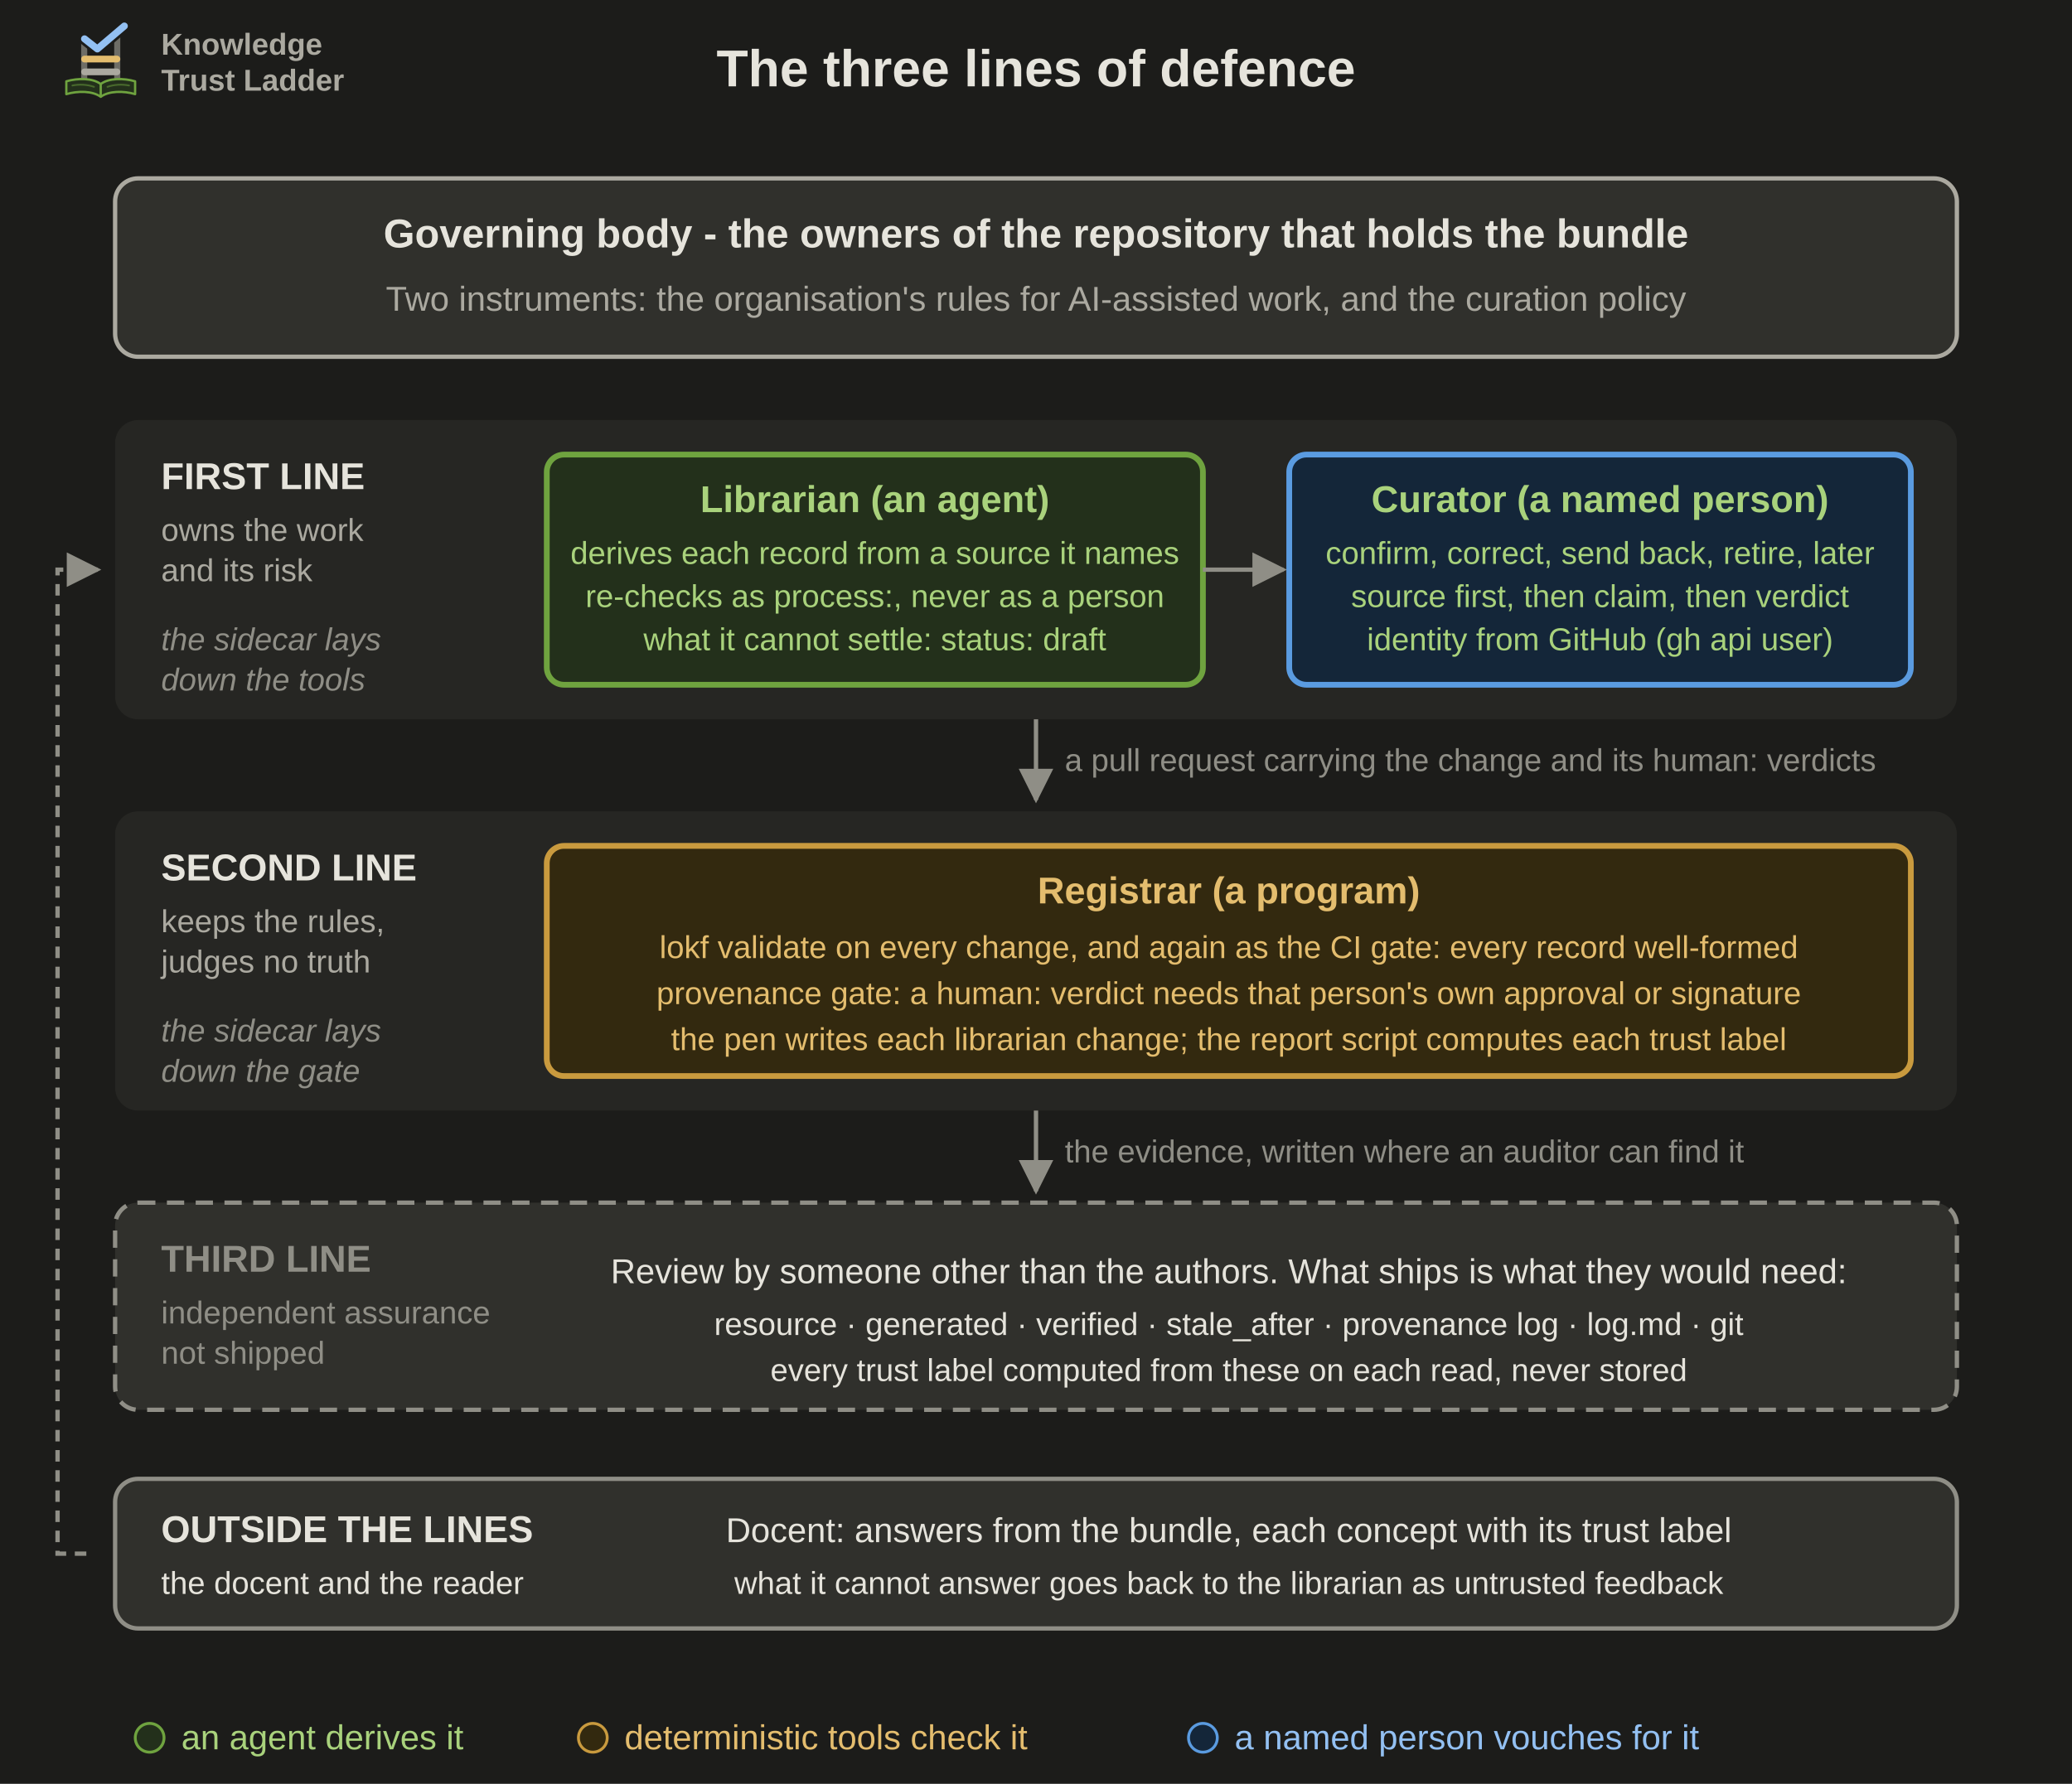
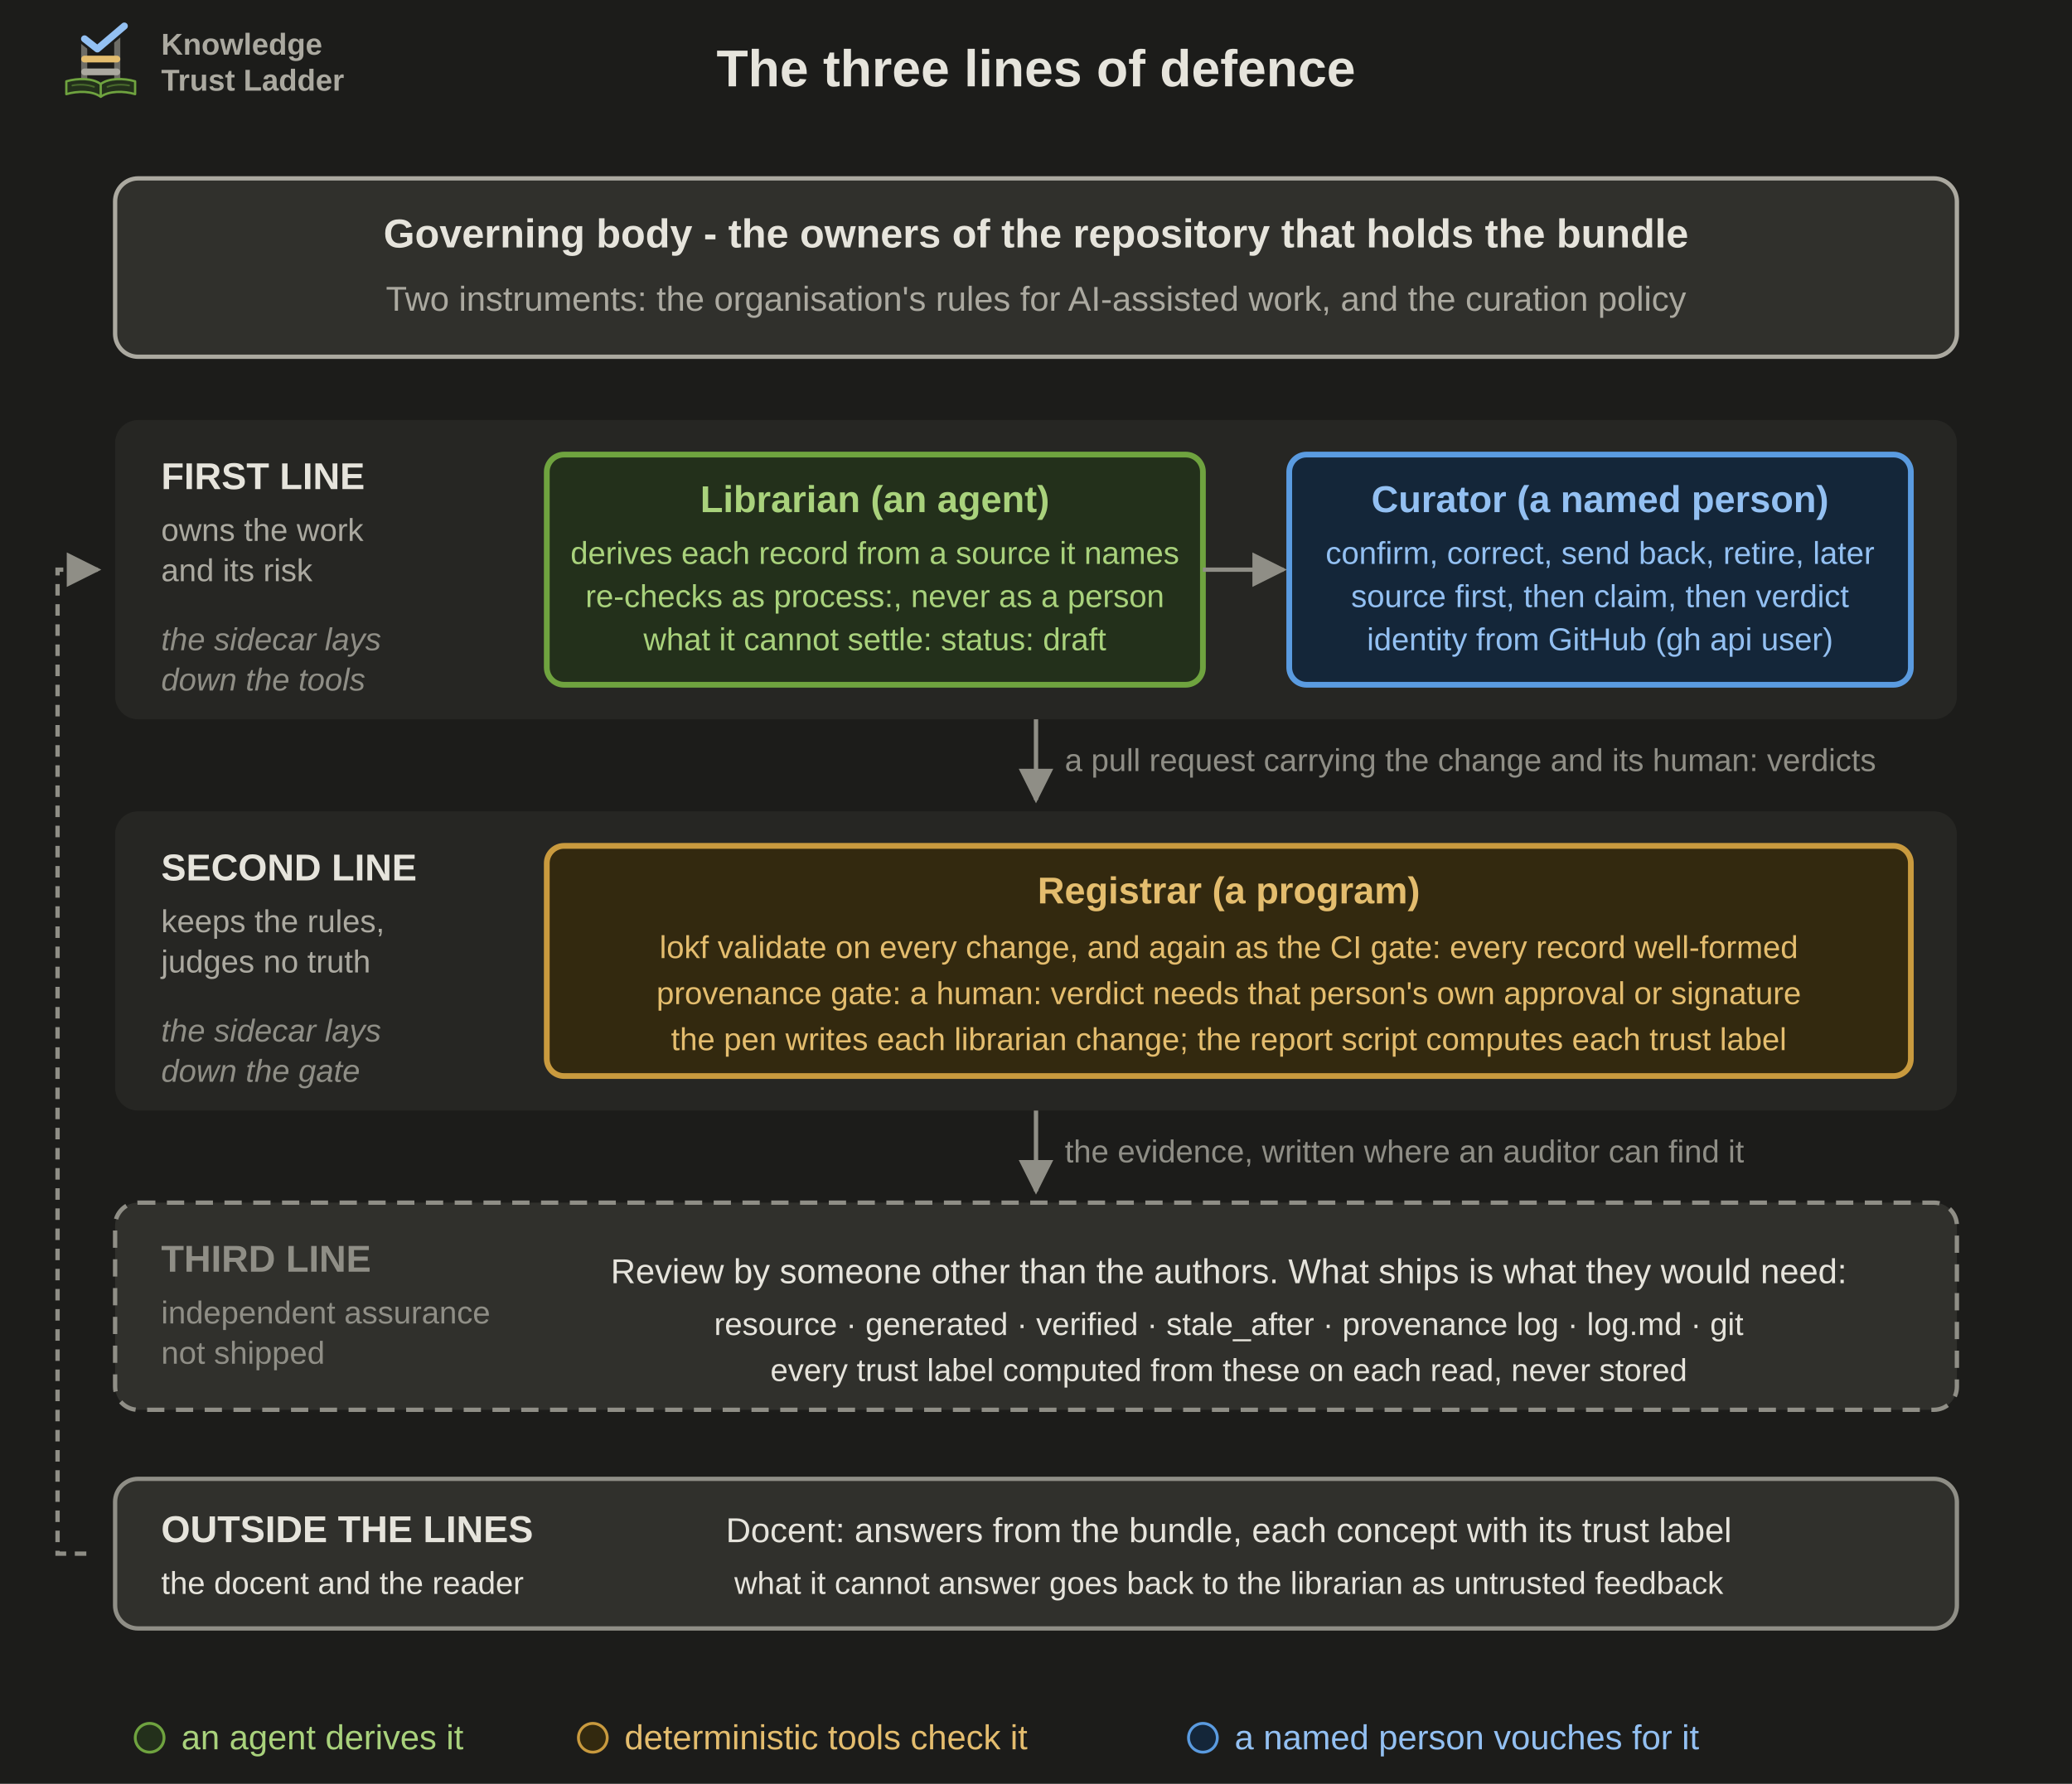
<svg xmlns="http://www.w3.org/2000/svg" width="720" height="620" viewBox="0 0 720 620" role="img" aria-labelledby="t d">
  <defs>
    <marker id="arrow" viewBox="0 0 10 10" refX="9" refY="5" markerWidth="8" markerHeight="8" orient="auto-start-reverse">
      <path d="M 0 0 L 10 5 L 0 10 z" fill="#8F8E86" />
    </marker>
  </defs>
  <rect width="720" height="620" fill="#1C1C1A" />
  <g transform="translate(20,6) scale(0.46875)">
    <rect x="17.5" y="12" width="4.5" height="38" rx="2.25" fill="#6E6D66" />
    <rect x="42" y="12" width="4.5" height="38" rx="2.25" fill="#6E6D66" />
    <rect x="17.5" y="38" width="29" height="5" rx="2.5" fill="#ABA9A0" />
    <rect x="17.5" y="28.5" width="29" height="5" rx="2.5" fill="#E4BD6E" />
    <path d="M20 16 L29.5 23.5 L49.5 6.5" fill="none" stroke="#1C1C1A" stroke-width="9" stroke-linecap="round" stroke-linejoin="round" />
    <path d="M20 16 L29.5 23.5 L49.5 6.5" fill="none" stroke="#93C0F2" stroke-width="5.2" stroke-linecap="round" stroke-linejoin="round" />
    <path d="M32 49.5 C26 45 15 45 6.5 47.5 v9.5 C15 54.5 26 54.5 32 59 C38 54.5 49 54.5 57.5 57 v-9.5 C49 45 38 45 32 49.5 z" fill="#23301B" stroke="#6FA33F" stroke-width="1.7" stroke-linejoin="round" />
    <line x1="32" y1="49.5" x2="32" y2="59" stroke="#6FA33F" stroke-width="1.7" />
    <path d="M11 50.6 C16 49.6 22 49.8 27 51.6 M37 51.6 C42 49.8 48 49.6 53 50.6" fill="none" stroke="#6FA33F" stroke-opacity=".5" stroke-width="1.3" stroke-linecap="round" />
  </g>
  <text x="56" y="19" font-family="Arial, sans-serif" font-size="10.5" font-weight="700" fill="#ABA9A0">Knowledge</text>
  <text x="56" y="31.5" font-family="Arial, sans-serif" font-size="10.5" font-weight="700" fill="#ABA9A0">Trust Ladder</text>
  <text x="360" y="30" text-anchor="middle" font-family="Arial, sans-serif" font-size="18" font-weight="700" fill="#E6E4DC">The three lines of defence</text>
  <g transform="translate(0,46)">
    <rect x="40" y="16" width="640" height="62" rx="8" fill="#30302C" stroke="#ABA9A0" stroke-width="1.5" />
    <text x="360" y="40" text-anchor="middle" font-family="Arial, sans-serif" font-size="14" font-weight="bold" fill="#E6E4DC">Governing body - the owners of the repository that holds the bundle</text>
    <text x="360" y="62" text-anchor="middle" font-family="Arial, sans-serif" font-size="12" fill="#ABA9A0">Two instruments: the organisation's rules for AI-assisted work, and the curation policy</text>
    <rect x="40" y="100" width="640" height="104" rx="8" fill="#262623" />
    <text x="56" y="124" font-family="Arial, sans-serif" font-size="13" font-weight="bold" fill="#E6E4DC">FIRST LINE</text>
    <text x="56" y="142" font-family="Arial, sans-serif" font-size="11" fill="#ABA9A0">owns the work</text>
    <text x="56" y="156" font-family="Arial, sans-serif" font-size="11" fill="#ABA9A0">and its risk</text>
    <text x="56" y="180" font-family="Arial, sans-serif" font-size="11" font-style="italic" fill="#8F8E86">the sidecar lays</text>
    <text x="56" y="194" font-family="Arial, sans-serif" font-size="11" font-style="italic" fill="#8F8E86">down the tools</text>
    <rect x="190" y="112" width="228" height="80" rx="6" fill="#23301B" stroke="#6FA33F" stroke-width="2" />
    <text x="304" y="132" text-anchor="middle" font-family="Arial, sans-serif" font-size="13" font-weight="bold" fill="#A9D27C">Librarian (an agent)</text>
    <text x="304" y="150" text-anchor="middle" font-family="Arial, sans-serif" font-size="11" fill="#A9D27C">derives each record from a source it names</text>
    <text x="304" y="165" text-anchor="middle" font-family="Arial, sans-serif" font-size="11" fill="#A9D27C">re-checks as process:, never as a person</text>
    <text x="304" y="180" text-anchor="middle" font-family="Arial, sans-serif" font-size="11" fill="#A9D27C">what it cannot settle: status: draft</text>
    <line x1="418" y1="152" x2="446" y2="152" stroke="#8F8E86" stroke-width="1.5" marker-end="url(#arrow)" />
    <rect x="448" y="112" width="216" height="80" rx="6" fill="#142639" stroke="#5A9BE0" stroke-width="2" />
-     <text x="556" y="132" text-anchor="middle" font-family="Arial, sans-serif" font-size="13" font-weight="bold" fill="#A9D27C">Curator (a named person)</text>
-     <text x="556" y="150" text-anchor="middle" font-family="Arial, sans-serif" font-size="11" fill="#A9D27C">confirm, correct, send back, retire, later</text>
-     <text x="556" y="165" text-anchor="middle" font-family="Arial, sans-serif" font-size="11" fill="#A9D27C">source first, then claim, then verdict</text>
-     <text x="556" y="180" text-anchor="middle" font-family="Arial, sans-serif" font-size="11" fill="#A9D27C">identity from GitHub (gh api user)</text>
+     <text x="556" y="132" text-anchor="middle" font-family="Arial, sans-serif" font-size="13" font-weight="bold" fill="#93C0F2">Curator (a named person)</text>
+     <text x="556" y="150" text-anchor="middle" font-family="Arial, sans-serif" font-size="11" fill="#93C0F2">confirm, correct, send back, retire, later</text>
+     <text x="556" y="165" text-anchor="middle" font-family="Arial, sans-serif" font-size="11" fill="#93C0F2">source first, then claim, then verdict</text>
+     <text x="556" y="180" text-anchor="middle" font-family="Arial, sans-serif" font-size="11" fill="#93C0F2">identity from GitHub (gh api user)</text>
    <line x1="360" y1="204" x2="360" y2="232" stroke="#8F8E86" stroke-width="1.5" marker-end="url(#arrow)" />
    <text x="370" y="222" font-family="Arial, sans-serif" font-size="11" fill="#8F8E86">a pull request carrying the change and its human: verdicts</text>
    <rect x="40" y="236" width="640" height="104" rx="8" fill="#262623" />
    <text x="56" y="260" font-family="Arial, sans-serif" font-size="13" font-weight="bold" fill="#E6E4DC">SECOND LINE</text>
    <text x="56" y="278" font-family="Arial, sans-serif" font-size="11" fill="#ABA9A0">keeps the rules,</text>
    <text x="56" y="292" font-family="Arial, sans-serif" font-size="11" fill="#ABA9A0">judges no truth</text>
    <text x="56" y="316" font-family="Arial, sans-serif" font-size="11" font-style="italic" fill="#8F8E86">the sidecar lays</text>
    <text x="56" y="330" font-family="Arial, sans-serif" font-size="11" font-style="italic" fill="#8F8E86">down the gate</text>
    <rect x="190" y="248" width="474" height="80" rx="6" fill="#33290F" stroke="#C99A3E" stroke-width="2" />
    <text x="427" y="268" text-anchor="middle" font-family="Arial, sans-serif" font-size="13" font-weight="bold" fill="#E4BD6E">Registrar (a program)</text>
    <text x="427" y="287" text-anchor="middle" font-family="Arial, sans-serif" font-size="11" fill="#E4BD6E">lokf validate on every change, and again as the CI gate: every record well-formed</text>
    <text x="427" y="303" text-anchor="middle" font-family="Arial, sans-serif" font-size="11" fill="#E4BD6E">provenance gate: a human: verdict needs that person's own approval or signature</text>
    <text x="427" y="319" text-anchor="middle" font-family="Arial, sans-serif" font-size="11" fill="#E4BD6E">the pen writes each librarian change; the report script computes each trust label</text>
    <line x1="360" y1="340" x2="360" y2="368" stroke="#8F8E86" stroke-width="1.5" marker-end="url(#arrow)" />
    <text x="370" y="358" font-family="Arial, sans-serif" font-size="11" fill="#8F8E86">the evidence, written where an auditor can find it</text>
    <rect x="40" y="372" width="640" height="72" rx="8" fill="#30302C" stroke="#8F8E86" stroke-width="1.5" stroke-dasharray="6 4" />
    <text x="56" y="396" font-family="Arial, sans-serif" font-size="13" font-weight="bold" fill="#8F8E86">THIRD LINE</text>
    <text x="56" y="414" font-family="Arial, sans-serif" font-size="11" fill="#8F8E86">independent assurance</text>
    <text x="56" y="428" font-family="Arial, sans-serif" font-size="11" fill="#8F8E86">not shipped</text>
    <text x="427" y="400" text-anchor="middle" font-family="Arial, sans-serif" font-size="12" fill="#E6E4DC">Review by someone other than the authors. What ships is what they would need:</text>
    <text x="427" y="418" text-anchor="middle" font-family="Arial, sans-serif" font-size="11" fill="#E6E4DC">resource · generated · verified · stale_after · provenance log · log.md · git</text>
    <text x="427" y="434" text-anchor="middle" font-family="Arial, sans-serif" font-size="11" fill="#E6E4DC">every trust label computed from these on each read, never stored</text>
    <rect x="40" y="468" width="640" height="52" rx="8" fill="#30302C" stroke="#8F8E86" stroke-width="1.5" />
    <text x="56" y="490" font-family="Arial, sans-serif" font-size="13" font-weight="bold" fill="#E6E4DC">OUTSIDE THE LINES</text>
    <text x="56" y="508" font-family="Arial, sans-serif" font-size="11" fill="#E6E4DC">the docent and the reader</text>
    <text x="427" y="490" text-anchor="middle" font-family="Arial, sans-serif" font-size="12" fill="#E6E4DC">Docent: answers from the bundle, each concept with its trust label</text>
    <text x="427" y="508" text-anchor="middle" font-family="Arial, sans-serif" font-size="11" fill="#E6E4DC">what it cannot answer goes back to the librarian as untrusted feedback</text>
    <path d="M 30 494 L 20 494 L 20 152 L 34 152" fill="none" stroke="#8F8E86" stroke-width="1.5" stroke-dasharray="4 3" marker-end="url(#arrow)" />
  </g>
  <circle cx="52" cy="604" r="5" fill="#23301B" stroke="#6FA33F" stroke-width="1" />
  <text x="63" y="608" font-family="Arial, sans-serif" font-size="12" fill="#A9D27C">an agent derives it</text>
  <circle cx="206" cy="604" r="5" fill="#33290F" stroke="#C99A3E" stroke-width="1" />
  <text x="217" y="608" font-family="Arial, sans-serif" font-size="12" fill="#E4BD6E">deterministic tools check it</text>
  <circle cx="418" cy="604" r="5" fill="#142639" stroke="#5A9BE0" stroke-width="1" />
  <text x="429" y="608" font-family="Arial, sans-serif" font-size="12" fill="#93C0F2">a named person vouches for it</text>
</svg>
